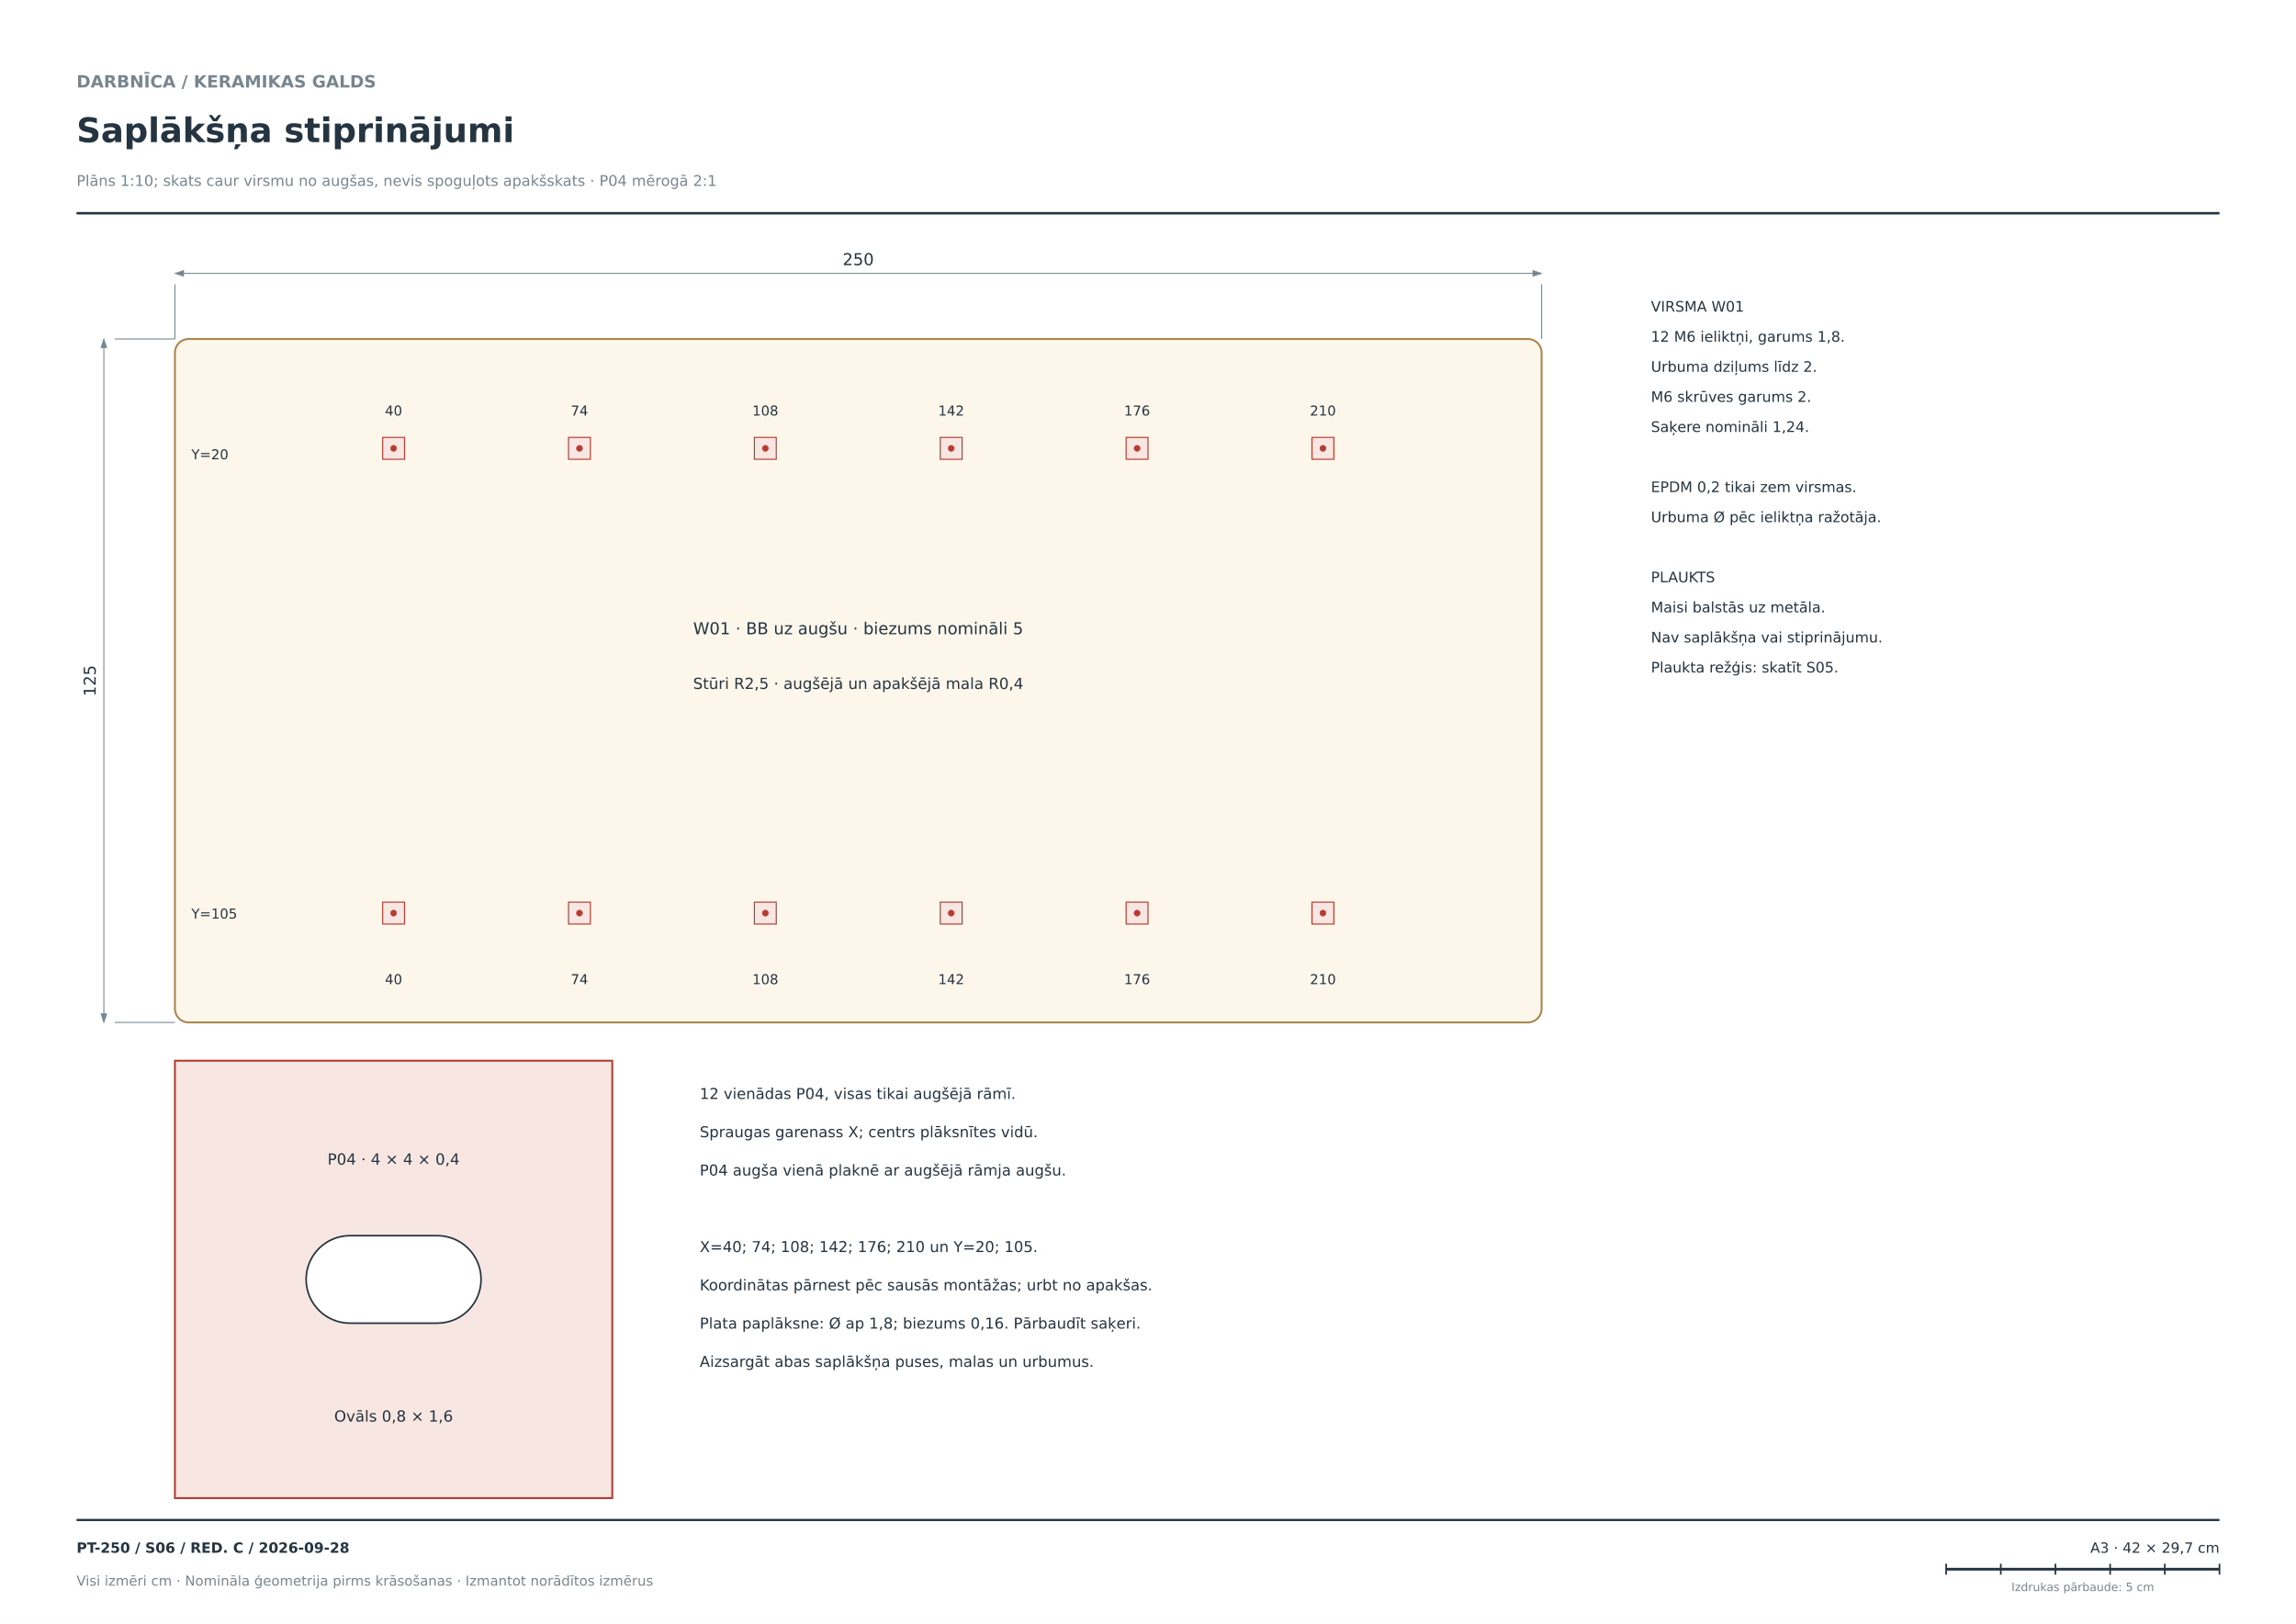
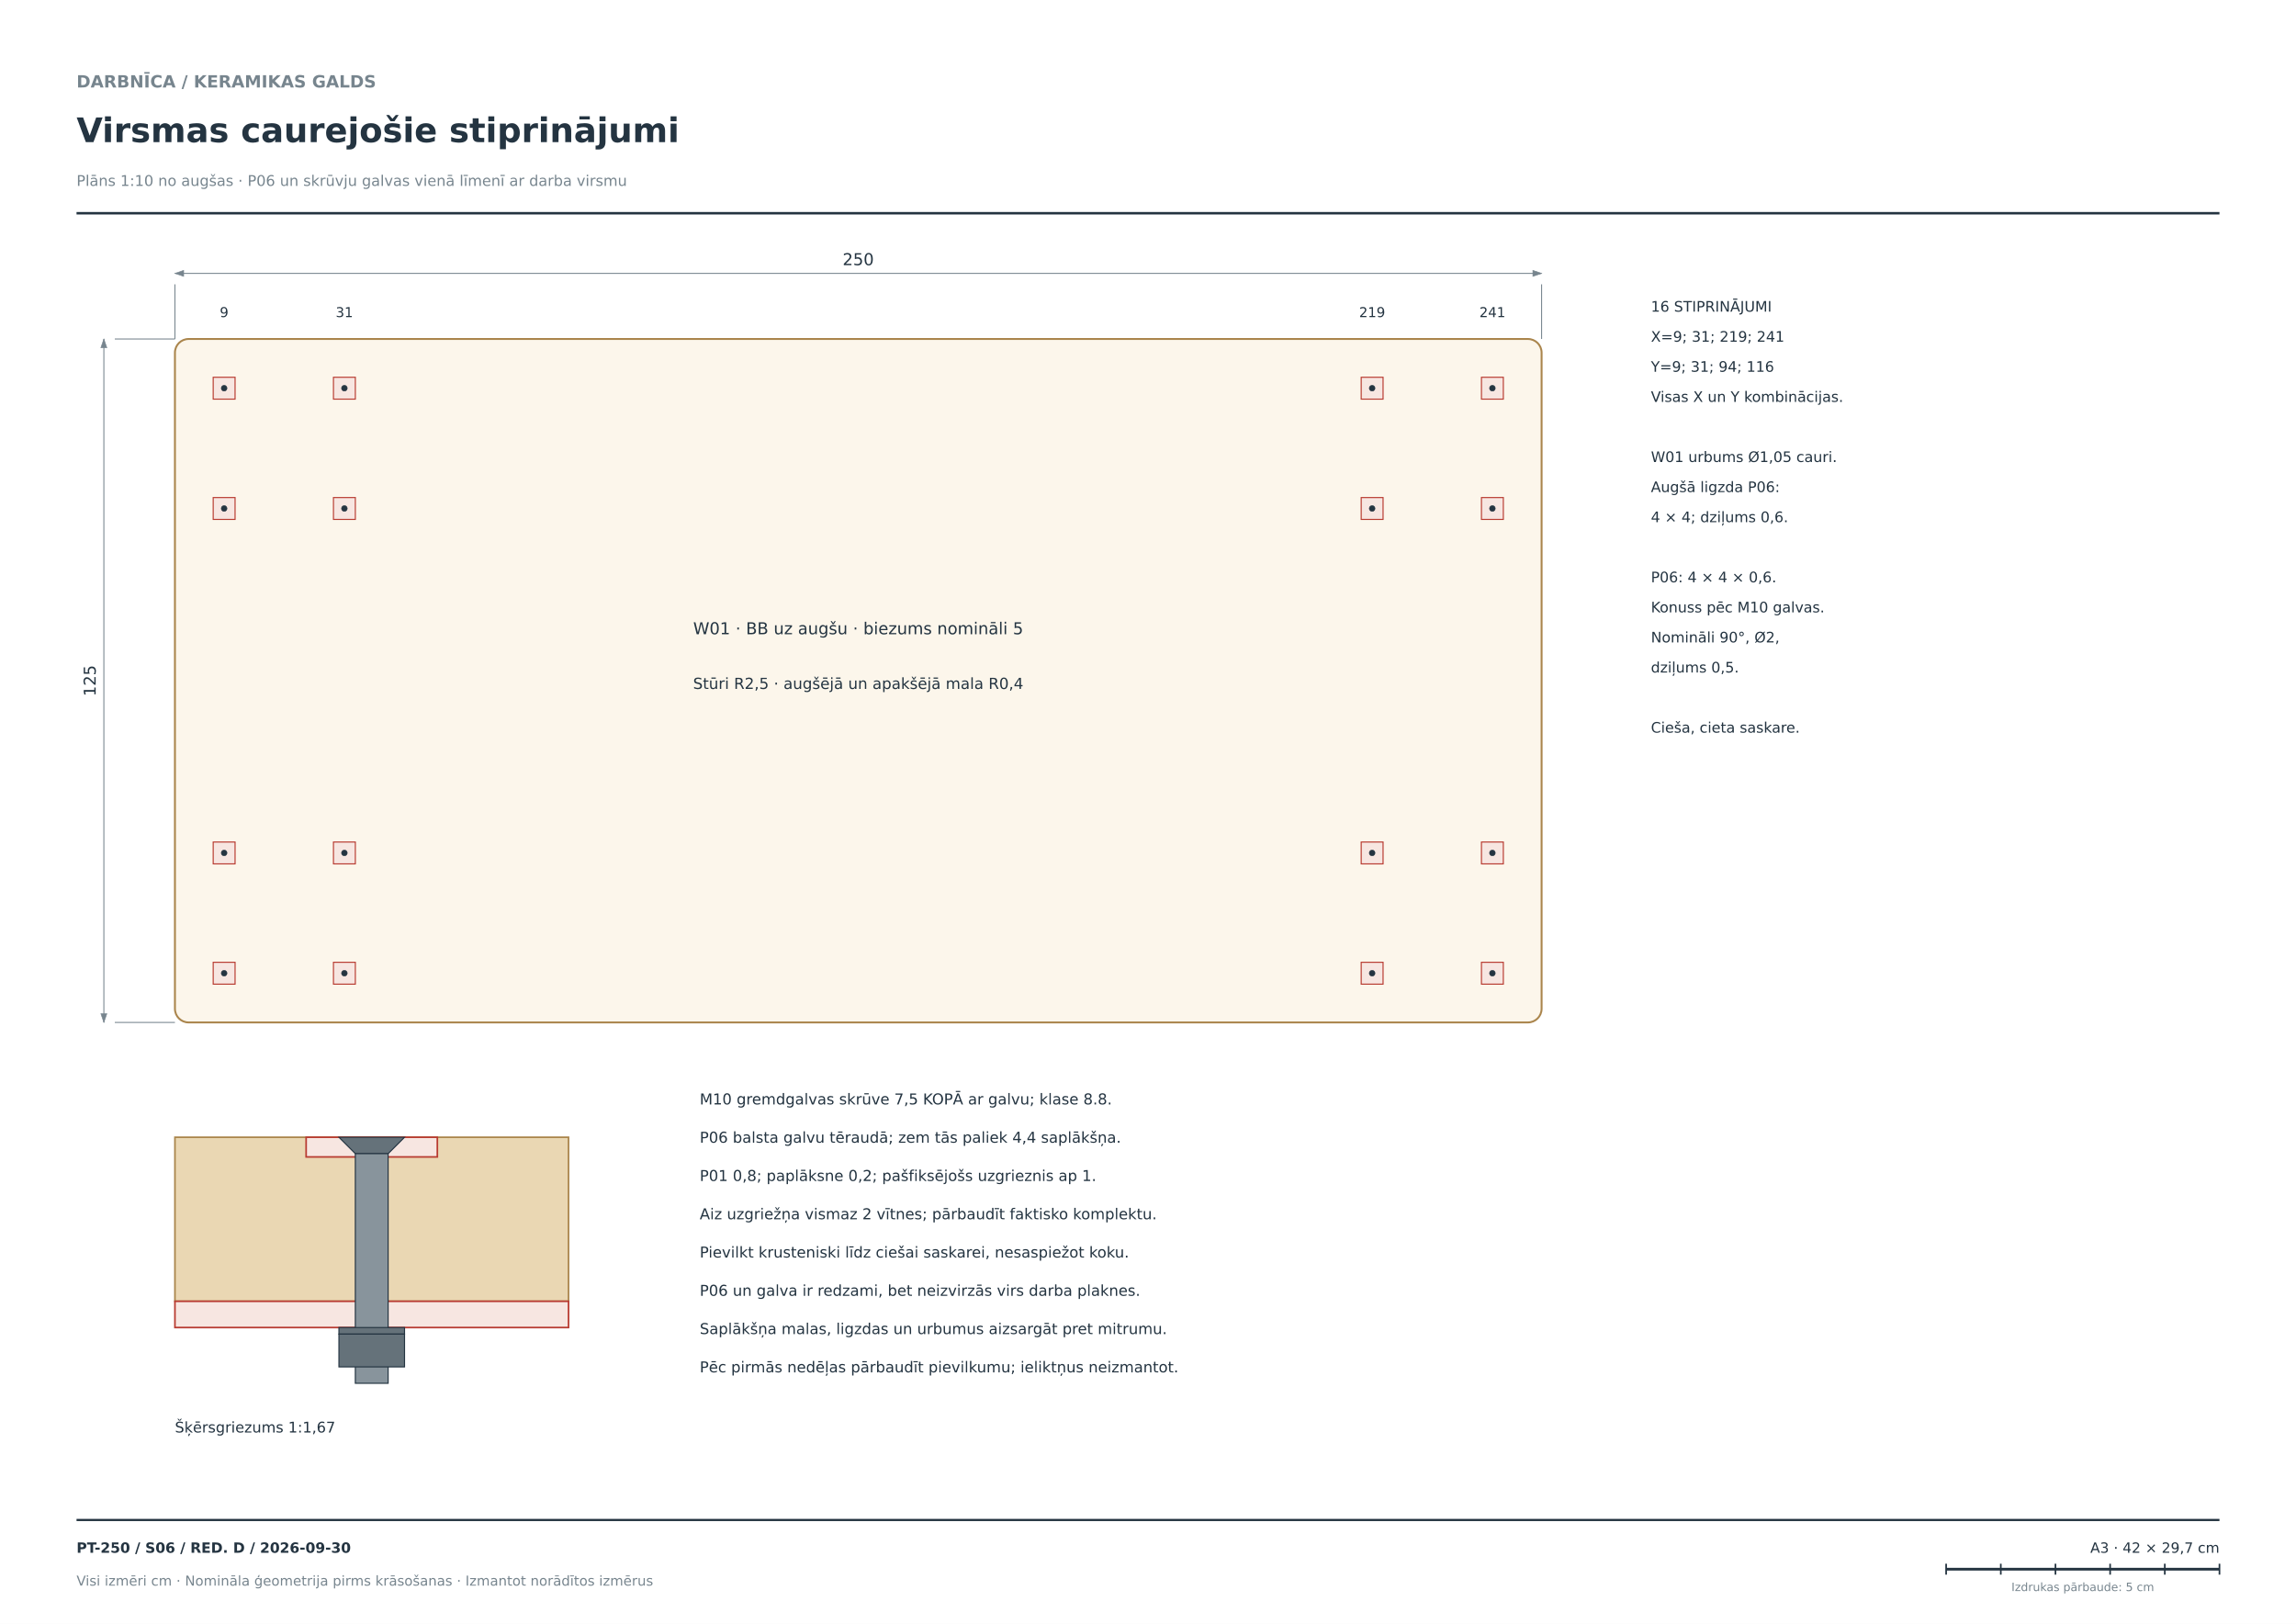
<svg xmlns="http://www.w3.org/2000/svg" width="42cm" height="29.7cm" viewBox="0 0 420 297">
  <rect width="420" height="297" fill="white" />
  <text x="14" y="16" font-family="DejaVu Sans" font-size="3.1" fill="#77858e" text-anchor="start" font-weight="bold">DARBNĪCA / KERAMIKAS GALDS</text>
-   <text x="14" y="26" font-family="DejaVu Sans" font-size="6.2" fill="#243441" text-anchor="start" font-weight="bold">Saplākšņa stiprinājumi</text>
-   <text x="14" y="34" font-family="DejaVu Sans" font-size="2.7" fill="#77858e" text-anchor="start">Plāns 1:10; skats caur virsmu no augšas, nevis spoguļots apakšskats · P04 mērogā 2:1</text>
+   <text x="14" y="26" font-family="DejaVu Sans" font-size="6.2" fill="#243441" text-anchor="start" font-weight="bold">Virsmas caurejošie stiprinājumi</text>
+   <text x="14" y="34" font-family="DejaVu Sans" font-size="2.7" fill="#77858e" text-anchor="start">Plāns 1:10 no augšas · P06 un skrūvju galvas vienā līmenī ar darba virsmu</text>
  <line x1="14" y1="39" x2="406" y2="39" stroke="#243441" stroke-width="0.45" />
  <line x1="14" y1="278" x2="406" y2="278" stroke="#243441" stroke-width="0.4" />
-   <text x="14" y="284" font-family="DejaVu Sans" font-size="2.6" fill="#243441" text-anchor="start" font-weight="bold">PT-250  /  S06  /  RED. C  /  2026-09-28</text>
+   <text x="14" y="284" font-family="DejaVu Sans" font-size="2.6" fill="#243441" text-anchor="start" font-weight="bold">PT-250  /  S06  /  RED. D  /  2026-09-30</text>
  <text x="14" y="290" font-family="DejaVu Sans" font-size="2.5" fill="#77858e" text-anchor="start">Visi izmēri cm · Nomināla ģeometrija pirms krāsošanas · Izmantot norādītos izmērus</text>
  <text x="406" y="284" font-family="DejaVu Sans" font-size="2.6" fill="#243441" text-anchor="end">A3 · 42 × 29,7 cm</text>
  <line x1="356" y1="287" x2="406" y2="287" stroke="#243441" stroke-width="0.5" />
  <line x1="356" y1="286" x2="356" y2="288" stroke="#243441" stroke-width="0.3" />
  <line x1="366" y1="286" x2="366" y2="288" stroke="#243441" stroke-width="0.3" />
  <line x1="376" y1="286" x2="376" y2="288" stroke="#243441" stroke-width="0.3" />
  <line x1="386" y1="286" x2="386" y2="288" stroke="#243441" stroke-width="0.3" />
  <line x1="396" y1="286" x2="396" y2="288" stroke="#243441" stroke-width="0.3" />
  <line x1="406" y1="286" x2="406" y2="288" stroke="#243441" stroke-width="0.3" />
  <text x="381" y="291" font-family="DejaVu Sans" font-size="2.1" fill="#77858e" text-anchor="middle">Izdrukas pārbaude: 5 cm</text>
  <rect x="32" y="62" width="250" height="125" fill="#fcf6eb" stroke="#aa854c" stroke-width="0.35" rx="2.5" />
-   <rect x="70" y="80" width="4" height="4" fill="#f7e6e1" stroke="#b83b31" stroke-width="0.2" rx="0" />
-   <circle cx="72" cy="82" r="0.55" fill="#b83b31" stroke="#b83b31" stroke-width="0.1" />
-   <rect x="104" y="80" width="4" height="4" fill="#f7e6e1" stroke="#b83b31" stroke-width="0.2" rx="0" />
-   <circle cx="106" cy="82" r="0.55" fill="#b83b31" stroke="#b83b31" stroke-width="0.1" />
-   <rect x="138" y="80" width="4" height="4" fill="#f7e6e1" stroke="#b83b31" stroke-width="0.2" rx="0" />
-   <circle cx="140" cy="82" r="0.55" fill="#b83b31" stroke="#b83b31" stroke-width="0.1" />
-   <rect x="172" y="80" width="4" height="4" fill="#f7e6e1" stroke="#b83b31" stroke-width="0.2" rx="0" />
-   <circle cx="174" cy="82" r="0.55" fill="#b83b31" stroke="#b83b31" stroke-width="0.1" />
-   <rect x="206" y="80" width="4" height="4" fill="#f7e6e1" stroke="#b83b31" stroke-width="0.2" rx="0" />
-   <circle cx="208" cy="82" r="0.55" fill="#b83b31" stroke="#b83b31" stroke-width="0.1" />
-   <rect x="240" y="80" width="4" height="4" fill="#f7e6e1" stroke="#b83b31" stroke-width="0.2" rx="0" />
-   <circle cx="242" cy="82" r="0.55" fill="#b83b31" stroke="#b83b31" stroke-width="0.1" />
-   <rect x="70" y="165" width="4" height="4" fill="#f7e6e1" stroke="#b83b31" stroke-width="0.2" rx="0" />
-   <circle cx="72" cy="167" r="0.55" fill="#b83b31" stroke="#b83b31" stroke-width="0.1" />
-   <rect x="104" y="165" width="4" height="4" fill="#f7e6e1" stroke="#b83b31" stroke-width="0.2" rx="0" />
-   <circle cx="106" cy="167" r="0.55" fill="#b83b31" stroke="#b83b31" stroke-width="0.1" />
-   <rect x="138" y="165" width="4" height="4" fill="#f7e6e1" stroke="#b83b31" stroke-width="0.2" rx="0" />
-   <circle cx="140" cy="167" r="0.55" fill="#b83b31" stroke="#b83b31" stroke-width="0.1" />
-   <rect x="172" y="165" width="4" height="4" fill="#f7e6e1" stroke="#b83b31" stroke-width="0.2" rx="0" />
-   <circle cx="174" cy="167" r="0.55" fill="#b83b31" stroke="#b83b31" stroke-width="0.1" />
-   <rect x="206" y="165" width="4" height="4" fill="#f7e6e1" stroke="#b83b31" stroke-width="0.2" rx="0" />
-   <circle cx="208" cy="167" r="0.55" fill="#b83b31" stroke="#b83b31" stroke-width="0.1" />
-   <rect x="240" y="165" width="4" height="4" fill="#f7e6e1" stroke="#b83b31" stroke-width="0.2" rx="0" />
-   <circle cx="242" cy="167" r="0.55" fill="#b83b31" stroke="#b83b31" stroke-width="0.1" />
-   <text x="72" y="76" font-family="DejaVu Sans" font-size="2.5" fill="#243441" text-anchor="middle">40</text>
-   <text x="72" y="180" font-family="DejaVu Sans" font-size="2.5" fill="#243441" text-anchor="middle">40</text>
-   <text x="106" y="76" font-family="DejaVu Sans" font-size="2.5" fill="#243441" text-anchor="middle">74</text>
-   <text x="106" y="180" font-family="DejaVu Sans" font-size="2.5" fill="#243441" text-anchor="middle">74</text>
-   <text x="140" y="76" font-family="DejaVu Sans" font-size="2.5" fill="#243441" text-anchor="middle">108</text>
-   <text x="140" y="180" font-family="DejaVu Sans" font-size="2.5" fill="#243441" text-anchor="middle">108</text>
-   <text x="174" y="76" font-family="DejaVu Sans" font-size="2.5" fill="#243441" text-anchor="middle">142</text>
-   <text x="174" y="180" font-family="DejaVu Sans" font-size="2.5" fill="#243441" text-anchor="middle">142</text>
-   <text x="208" y="76" font-family="DejaVu Sans" font-size="2.5" fill="#243441" text-anchor="middle">176</text>
-   <text x="208" y="180" font-family="DejaVu Sans" font-size="2.5" fill="#243441" text-anchor="middle">176</text>
-   <text x="242" y="76" font-family="DejaVu Sans" font-size="2.5" fill="#243441" text-anchor="middle">210</text>
-   <text x="242" y="180" font-family="DejaVu Sans" font-size="2.5" fill="#243441" text-anchor="middle">210</text>
-   <text x="35" y="84" font-family="DejaVu Sans" font-size="2.5" fill="#243441" text-anchor="start">Y=20</text>
-   <text x="35" y="168" font-family="DejaVu Sans" font-size="2.5" fill="#243441" text-anchor="start">Y=105</text>
+   <rect x="39" y="69" width="4" height="4" fill="#f7e6e1" stroke="#b83b31" stroke-width="0.2" rx="0" />
+   <circle cx="41" cy="71" r="0.525" fill="#243441" stroke="#243441" stroke-width="0.1" />
+   <rect x="39" y="91" width="4" height="4" fill="#f7e6e1" stroke="#b83b31" stroke-width="0.2" rx="0" />
+   <circle cx="41" cy="93" r="0.525" fill="#243441" stroke="#243441" stroke-width="0.1" />
+   <rect x="61" y="69" width="4" height="4" fill="#f7e6e1" stroke="#b83b31" stroke-width="0.2" rx="0" />
+   <circle cx="63" cy="71" r="0.525" fill="#243441" stroke="#243441" stroke-width="0.1" />
+   <rect x="61" y="91" width="4" height="4" fill="#f7e6e1" stroke="#b83b31" stroke-width="0.2" rx="0" />
+   <circle cx="63" cy="93" r="0.525" fill="#243441" stroke="#243441" stroke-width="0.1" />
+   <rect x="249" y="69" width="4" height="4" fill="#f7e6e1" stroke="#b83b31" stroke-width="0.2" rx="0" />
+   <circle cx="251" cy="71" r="0.525" fill="#243441" stroke="#243441" stroke-width="0.1" />
+   <rect x="249" y="91" width="4" height="4" fill="#f7e6e1" stroke="#b83b31" stroke-width="0.2" rx="0" />
+   <circle cx="251" cy="93" r="0.525" fill="#243441" stroke="#243441" stroke-width="0.1" />
+   <rect x="271" y="69" width="4" height="4" fill="#f7e6e1" stroke="#b83b31" stroke-width="0.2" rx="0" />
+   <circle cx="273" cy="71" r="0.525" fill="#243441" stroke="#243441" stroke-width="0.1" />
+   <rect x="271" y="91" width="4" height="4" fill="#f7e6e1" stroke="#b83b31" stroke-width="0.2" rx="0" />
+   <circle cx="273" cy="93" r="0.525" fill="#243441" stroke="#243441" stroke-width="0.1" />
+   <rect x="39" y="154" width="4" height="4" fill="#f7e6e1" stroke="#b83b31" stroke-width="0.2" rx="0" />
+   <circle cx="41" cy="156" r="0.525" fill="#243441" stroke="#243441" stroke-width="0.1" />
+   <rect x="39" y="176" width="4" height="4" fill="#f7e6e1" stroke="#b83b31" stroke-width="0.2" rx="0" />
+   <circle cx="41" cy="178" r="0.525" fill="#243441" stroke="#243441" stroke-width="0.1" />
+   <rect x="61" y="154" width="4" height="4" fill="#f7e6e1" stroke="#b83b31" stroke-width="0.2" rx="0" />
+   <circle cx="63" cy="156" r="0.525" fill="#243441" stroke="#243441" stroke-width="0.1" />
+   <rect x="61" y="176" width="4" height="4" fill="#f7e6e1" stroke="#b83b31" stroke-width="0.2" rx="0" />
+   <circle cx="63" cy="178" r="0.525" fill="#243441" stroke="#243441" stroke-width="0.1" />
+   <rect x="249" y="154" width="4" height="4" fill="#f7e6e1" stroke="#b83b31" stroke-width="0.2" rx="0" />
+   <circle cx="251" cy="156" r="0.525" fill="#243441" stroke="#243441" stroke-width="0.1" />
+   <rect x="249" y="176" width="4" height="4" fill="#f7e6e1" stroke="#b83b31" stroke-width="0.2" rx="0" />
+   <circle cx="251" cy="178" r="0.525" fill="#243441" stroke="#243441" stroke-width="0.1" />
+   <rect x="271" y="154" width="4" height="4" fill="#f7e6e1" stroke="#b83b31" stroke-width="0.2" rx="0" />
+   <circle cx="273" cy="156" r="0.525" fill="#243441" stroke="#243441" stroke-width="0.1" />
+   <rect x="271" y="176" width="4" height="4" fill="#f7e6e1" stroke="#b83b31" stroke-width="0.2" rx="0" />
+   <circle cx="273" cy="178" r="0.525" fill="#243441" stroke="#243441" stroke-width="0.1" />
+   <text x="41" y="58" font-family="DejaVu Sans" font-size="2.5" fill="#243441" text-anchor="middle">9</text>
+   <text x="63" y="58" font-family="DejaVu Sans" font-size="2.5" fill="#243441" text-anchor="middle">31</text>
+   <text x="251" y="58" font-family="DejaVu Sans" font-size="2.5" fill="#243441" text-anchor="middle">219</text>
+   <text x="273" y="58" font-family="DejaVu Sans" font-size="2.5" fill="#243441" text-anchor="middle">241</text>
  <line x1="32" y1="62" x2="32" y2="52" stroke="#77858e" stroke-width="0.18" />
  <line x1="282" y1="62" x2="282" y2="52" stroke="#77858e" stroke-width="0.18" />
  <line x1="32" y1="50" x2="282" y2="50" stroke="#77858e" stroke-width="0.18" />
  <polygon points="32,50 33.6,49.45 33.6,50.55" fill="#77858e" stroke="#77858e" stroke-width="0.1" />
  <polygon points="282,50 280.4,49.45 280.4,50.55" fill="#77858e" stroke="#77858e" stroke-width="0.1" />
  <text x="157" y="48.5" font-family="DejaVu Sans" font-size="3" fill="#243441" text-anchor="middle">250</text>
  <line x1="32" y1="62" x2="21" y2="62" stroke="#77858e" stroke-width="0.18" />
  <line x1="32" y1="187" x2="21" y2="187" stroke="#77858e" stroke-width="0.18" />
  <line x1="19" y1="62" x2="19" y2="187" stroke="#77858e" stroke-width="0.18" />
  <polygon points="19,62 18.45,63.6 19.55,63.6" fill="#77858e" stroke="#77858e" stroke-width="0.1" />
  <polygon points="19,187 18.45,185.4 19.55,185.4" fill="#77858e" stroke="#77858e" stroke-width="0.1" />
  <text x="17.5" y="124.5" font-family="DejaVu Sans" font-size="3" fill="#243441" text-anchor="middle" transform="rotate(-90 17.5 124.5)">125</text>
  <text x="157" y="116" font-family="DejaVu Sans" font-size="3" fill="#243441" text-anchor="middle">W01 · BB uz augšu · biezums nomināli 5</text>
  <text x="157" y="126" font-family="DejaVu Sans" font-size="2.8" fill="#243441" text-anchor="middle">Stūri R2,5 · augšējā un apakšējā mala R0,4</text>
-   <text x="302" y="57" font-family="DejaVu Sans" font-size="2.65" fill="#243441" text-anchor="start">VIRSMA W01</text>
-   <text x="302" y="62.5" font-family="DejaVu Sans" font-size="2.65" fill="#243441" text-anchor="start">12 M6 ieliktņi, garums 1,8.</text>
-   <text x="302" y="68" font-family="DejaVu Sans" font-size="2.65" fill="#243441" text-anchor="start">Urbuma dziļums līdz 2.</text>
-   <text x="302" y="73.5" font-family="DejaVu Sans" font-size="2.65" fill="#243441" text-anchor="start">M6 skrūves garums 2.</text>
-   <text x="302" y="79" font-family="DejaVu Sans" font-size="2.65" fill="#243441" text-anchor="start">Saķere nomināli 1,24.</text>
-   <text x="302" y="84.5" font-family="DejaVu Sans" font-size="2.65" fill="#243441" text-anchor="start" />
-   <text x="302" y="90" font-family="DejaVu Sans" font-size="2.65" fill="#243441" text-anchor="start">EPDM 0,2 tikai zem virsmas.</text>
-   <text x="302" y="95.5" font-family="DejaVu Sans" font-size="2.65" fill="#243441" text-anchor="start">Urbuma Ø pēc ieliktņa ražotāja.</text>
+   <text x="302" y="57" font-family="DejaVu Sans" font-size="2.65" fill="#243441" text-anchor="start">16 STIPRINĀJUMI</text>
+   <text x="302" y="62.5" font-family="DejaVu Sans" font-size="2.65" fill="#243441" text-anchor="start">X=9; 31; 219; 241</text>
+   <text x="302" y="68" font-family="DejaVu Sans" font-size="2.65" fill="#243441" text-anchor="start">Y=9; 31; 94; 116</text>
+   <text x="302" y="73.5" font-family="DejaVu Sans" font-size="2.65" fill="#243441" text-anchor="start">Visas X un Y kombinācijas.</text>
+   <text x="302" y="79" font-family="DejaVu Sans" font-size="2.65" fill="#243441" text-anchor="start" />
+   <text x="302" y="84.5" font-family="DejaVu Sans" font-size="2.65" fill="#243441" text-anchor="start">W01 urbums Ø1,05 cauri.</text>
+   <text x="302" y="90" font-family="DejaVu Sans" font-size="2.65" fill="#243441" text-anchor="start">Augšā ligzda P06:</text>
+   <text x="302" y="95.5" font-family="DejaVu Sans" font-size="2.65" fill="#243441" text-anchor="start">4 × 4; dziļums 0,6.</text>
  <text x="302" y="101" font-family="DejaVu Sans" font-size="2.65" fill="#243441" text-anchor="start" />
-   <text x="302" y="106.5" font-family="DejaVu Sans" font-size="2.65" fill="#243441" text-anchor="start">PLAUKTS</text>
-   <text x="302" y="112" font-family="DejaVu Sans" font-size="2.65" fill="#243441" text-anchor="start">Maisi balstās uz metāla.</text>
-   <text x="302" y="117.5" font-family="DejaVu Sans" font-size="2.65" fill="#243441" text-anchor="start">Nav saplākšņa vai stiprinājumu.</text>
-   <text x="302" y="123" font-family="DejaVu Sans" font-size="2.65" fill="#243441" text-anchor="start">Plaukta režģis: skatīt S05.</text>
-   <rect x="32" y="194" width="80" height="80" fill="#f7e6e1" stroke="#b83b31" stroke-width="0.35" rx="0" />
-   <rect x="56" y="226" width="32" height="16" fill="white" stroke="#243441" stroke-width="0.3" rx="8" />
-   <text x="72" y="213" font-family="DejaVu Sans" font-size="2.8" fill="#243441" text-anchor="middle">P04 · 4 × 4 × 0,4</text>
-   <text x="72" y="260" font-family="DejaVu Sans" font-size="2.8" fill="#243441" text-anchor="middle">Ovāls 0,8 × 1,6</text>
-   <text x="128" y="201" font-family="DejaVu Sans" font-size="2.75" fill="#243441" text-anchor="start">12 vienādas P04, visas tikai augšējā rāmī.</text>
-   <text x="128" y="208" font-family="DejaVu Sans" font-size="2.75" fill="#243441" text-anchor="start">Spraugas garenass X; centrs plāksnītes vidū.</text>
-   <text x="128" y="215" font-family="DejaVu Sans" font-size="2.75" fill="#243441" text-anchor="start">P04 augša vienā plaknē ar augšējā rāmja augšu.</text>
-   <text x="128" y="222" font-family="DejaVu Sans" font-size="2.75" fill="#243441" text-anchor="start" />
-   <text x="128" y="229" font-family="DejaVu Sans" font-size="2.75" fill="#243441" text-anchor="start">X=40; 74; 108; 142; 176; 210 un Y=20; 105.</text>
-   <text x="128" y="236" font-family="DejaVu Sans" font-size="2.75" fill="#243441" text-anchor="start">Koordinātas pārnest pēc sausās montāžas; urbt no apakšas.</text>
-   <text x="128" y="243" font-family="DejaVu Sans" font-size="2.75" fill="#243441" text-anchor="start">Plata paplāksne: Ø ap 1,8; biezums 0,16. Pārbaudīt saķeri.</text>
-   <text x="128" y="250" font-family="DejaVu Sans" font-size="2.75" fill="#243441" text-anchor="start">Aizsargāt abas saplākšņa puses, malas un urbumus.</text>
+   <text x="302" y="106.5" font-family="DejaVu Sans" font-size="2.65" fill="#243441" text-anchor="start">P06: 4 × 4 × 0,6.</text>
+   <text x="302" y="112" font-family="DejaVu Sans" font-size="2.65" fill="#243441" text-anchor="start">Konuss pēc M10 galvas.</text>
+   <text x="302" y="117.5" font-family="DejaVu Sans" font-size="2.65" fill="#243441" text-anchor="start">Nomināli 90°, Ø2,</text>
+   <text x="302" y="123" font-family="DejaVu Sans" font-size="2.65" fill="#243441" text-anchor="start">dziļums 0,5.</text>
+   <text x="302" y="128.5" font-family="DejaVu Sans" font-size="2.65" fill="#243441" text-anchor="start" />
+   <text x="302" y="134" font-family="DejaVu Sans" font-size="2.65" fill="#243441" text-anchor="start">Cieša, cieta saskare.</text>
+   <rect x="32" y="208" width="72" height="30" fill="#ead7b3" stroke="#aa854c" stroke-width="0.3" rx="0" />
+   <rect x="32" y="238" width="72" height="4.8" fill="#f7e6e1" stroke="#b83b31" stroke-width="0.3" rx="0" />
+   <rect x="56" y="208" width="24" height="3.6" fill="#f7e6e1" stroke="#b83b31" stroke-width="0.3" rx="0" />
+   <polygon points="62,208 74,208 71,211 65,211" fill="#65727a" stroke="#243441" stroke-width="0.2" />
+   <rect x="65" y="211" width="6" height="42" fill="#88949c" stroke="#243441" stroke-width="0.2" rx="0" />
+   <rect x="62" y="242.8" width="12" height="1.2" fill="#65727a" stroke="#243441" stroke-width="0.2" rx="0" />
+   <rect x="62" y="244" width="12" height="6" fill="#65727a" stroke="#243441" stroke-width="0.2" rx="0" />
+   <text x="32" y="262" font-family="DejaVu Sans" font-size="2.7" fill="#243441" text-anchor="start">Šķērsgriezums 1:1,67</text>
+   <text x="128" y="202" font-family="DejaVu Sans" font-size="2.75" fill="#243441" text-anchor="start">M10 gremdgalvas skrūve 7,5 KOPĀ ar galvu; klase 8.8.</text>
+   <text x="128" y="209" font-family="DejaVu Sans" font-size="2.75" fill="#243441" text-anchor="start">P06 balsta galvu tēraudā; zem tās paliek 4,4 saplākšņa.</text>
+   <text x="128" y="216" font-family="DejaVu Sans" font-size="2.75" fill="#243441" text-anchor="start">P01 0,8; paplāksne 0,2; pašfiksējošs uzgrieznis ap 1.</text>
+   <text x="128" y="223" font-family="DejaVu Sans" font-size="2.75" fill="#243441" text-anchor="start">Aiz uzgriežņa vismaz 2 vītnes; pārbaudīt faktisko komplektu.</text>
+   <text x="128" y="230" font-family="DejaVu Sans" font-size="2.75" fill="#243441" text-anchor="start">Pievilkt krusteniski līdz ciešai saskarei, nesaspiežot koku.</text>
+   <text x="128" y="237" font-family="DejaVu Sans" font-size="2.75" fill="#243441" text-anchor="start">P06 un galva ir redzami, bet neizvirzās virs darba plaknes.</text>
+   <text x="128" y="244" font-family="DejaVu Sans" font-size="2.75" fill="#243441" text-anchor="start">Saplākšņa malas, ligzdas un urbumus aizsargāt pret mitrumu.</text>
+   <text x="128" y="251" font-family="DejaVu Sans" font-size="2.75" fill="#243441" text-anchor="start">Pēc pirmās nedēļas pārbaudīt pievilkumu; ieliktņus neizmantot.</text>
</svg>
